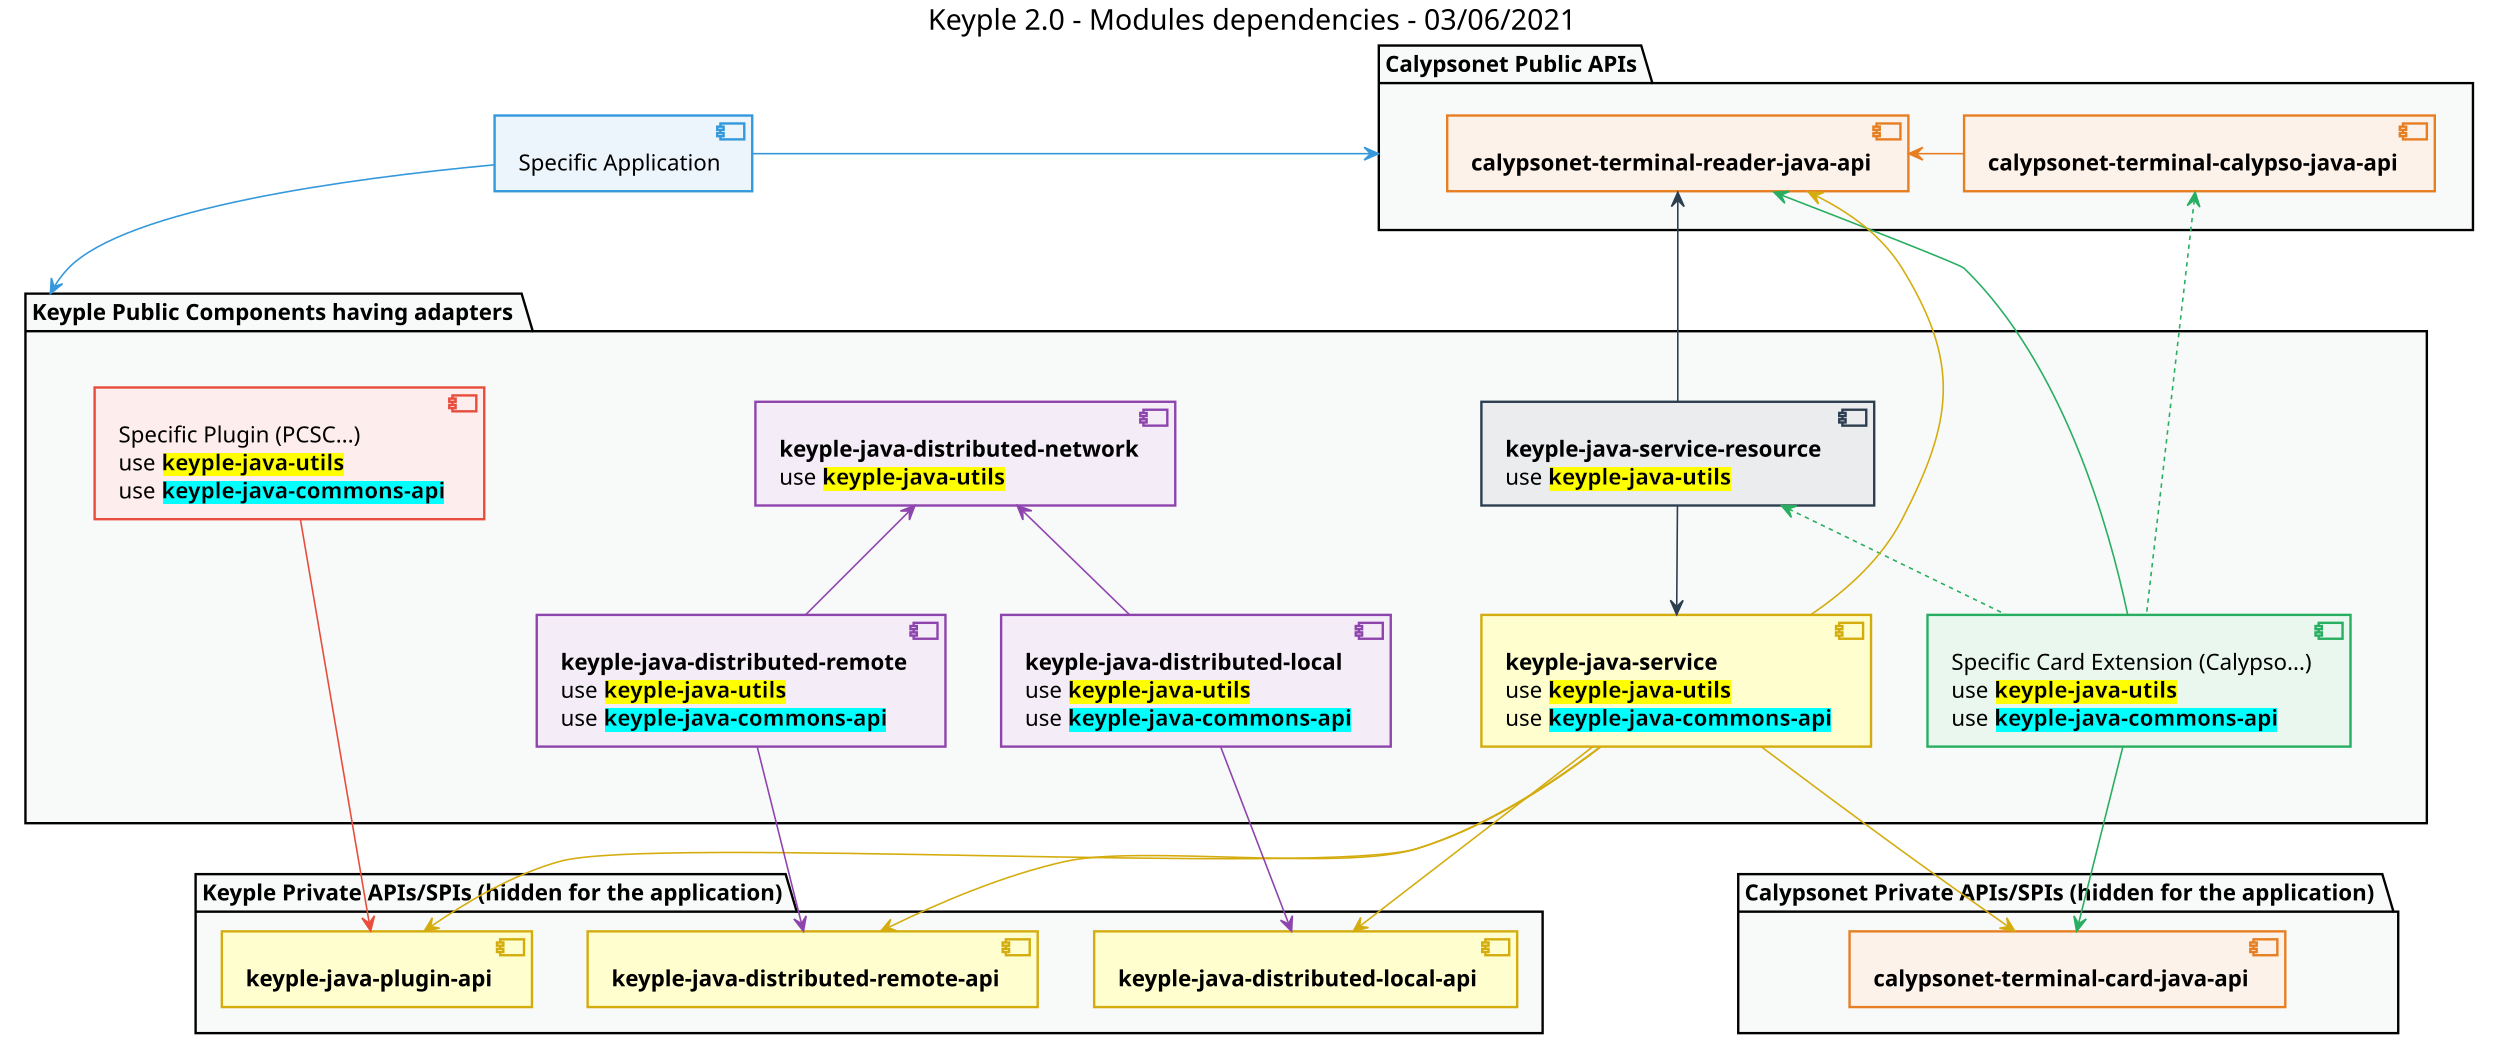
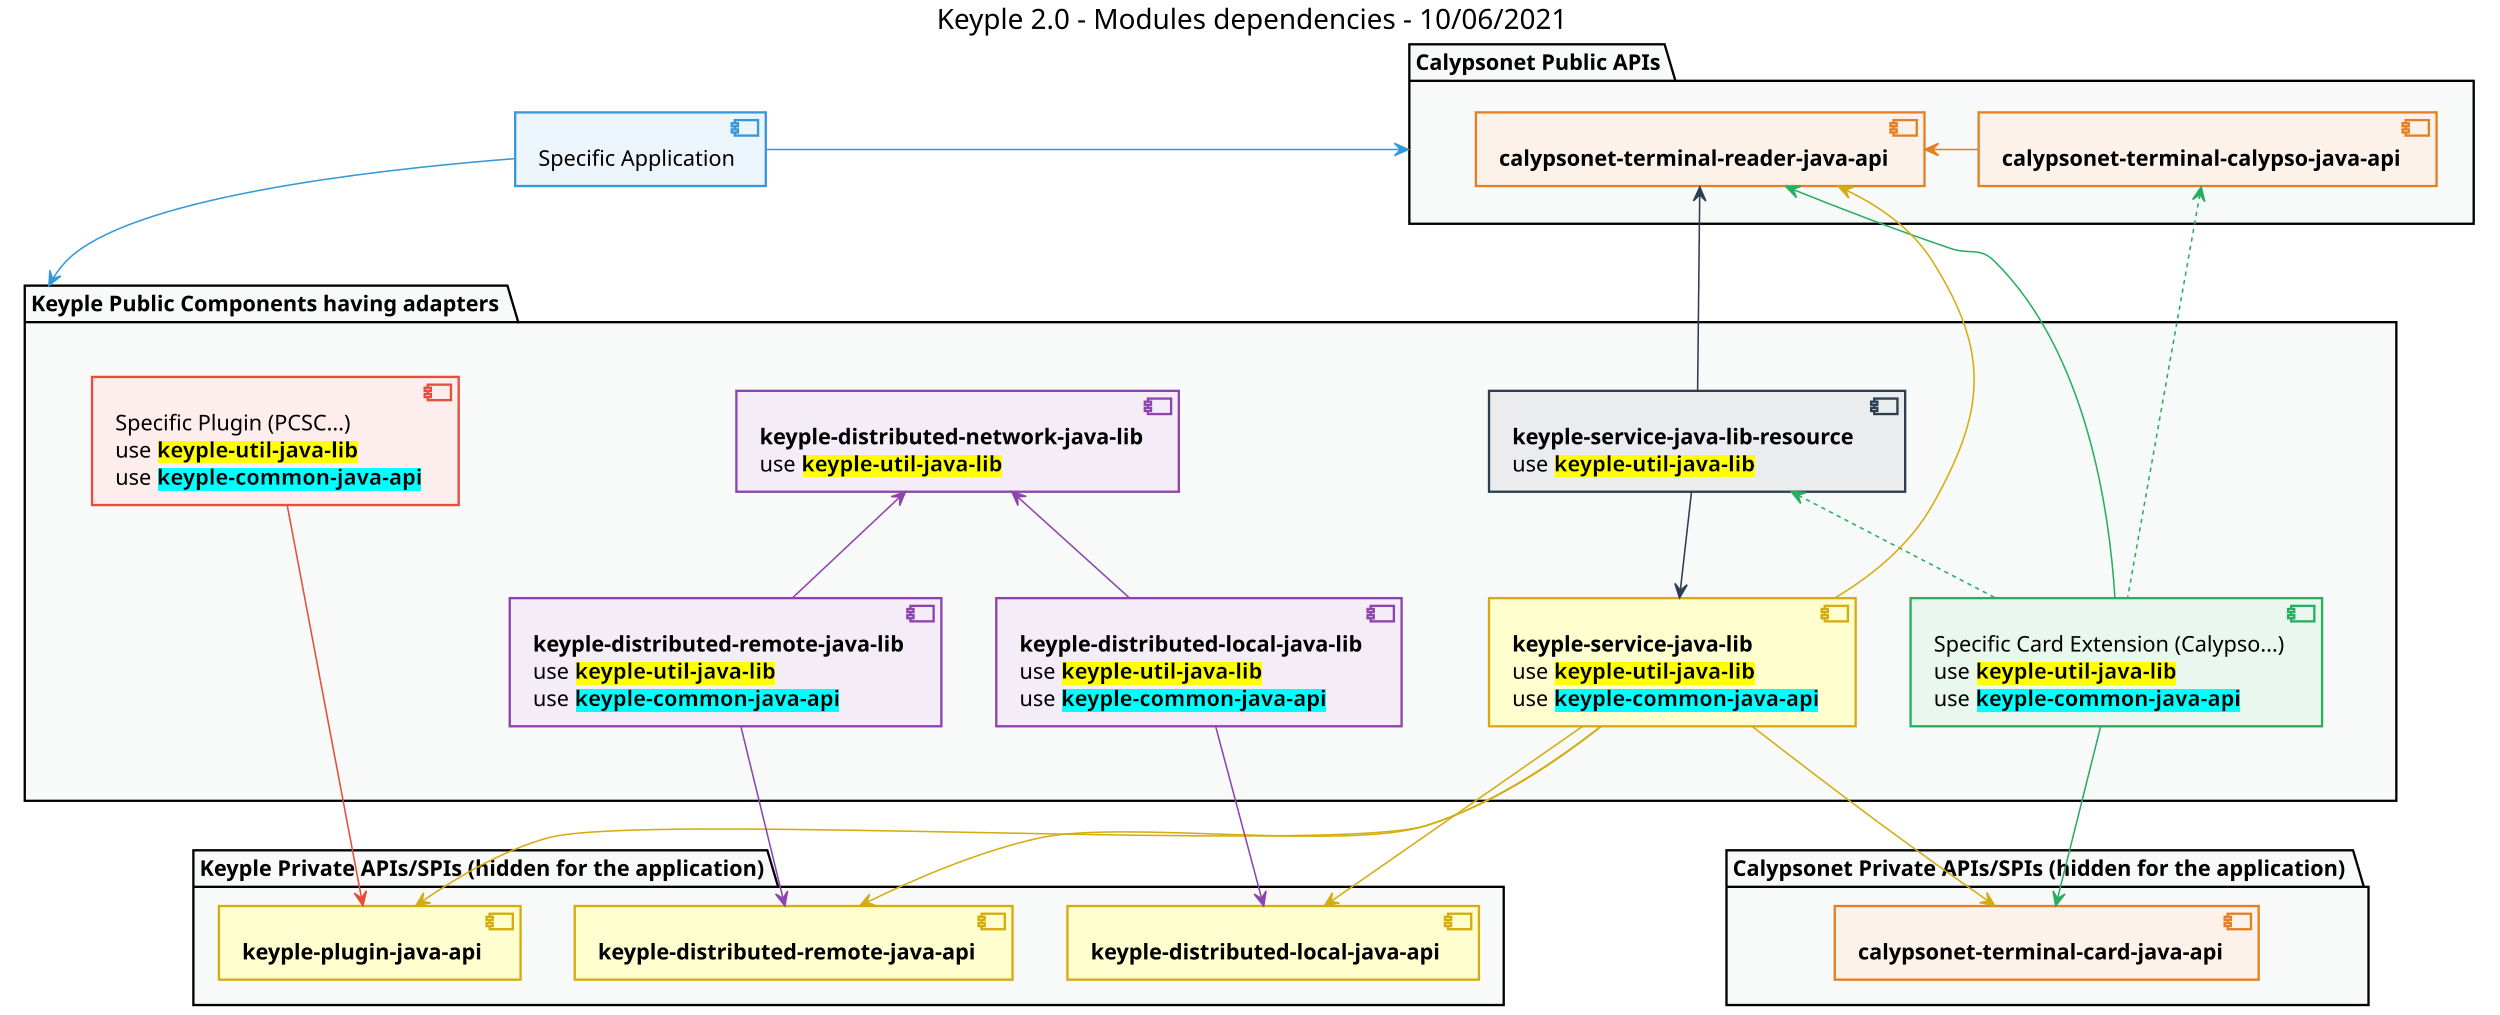
- <svg xmlns="http://www.w3.org/2000/svg" contentScriptType="application/ecmascript" contentStyleType="text/css" height="1640px" preserveAspectRatio="none" style="width:3930px;height:1640px;background:#FFFFFF;" version="1.1" viewBox="0 0 3930 1640" width="3930px" zoomAndPan="magnify">
+ <svg xmlns="http://www.w3.org/2000/svg" contentScriptType="application/ecmascript" contentStyleType="text/css" height="1640px" preserveAspectRatio="none" style="width:4040px;height:1640px;background:#FFFFFF;" version="1.1" viewBox="0 0 4040 1640" width="4040px" zoomAndPan="magnify">
  <defs>
-     <filter height="1" id="b1co1uwcy8jeom0" width="1" x="0" y="0">
+     <filter height="1" id="bvc7d7uncdwbi0" width="1" x="0" y="0">
      <feFlood flood-color="#FFFF00" result="flood" />
      <feComposite in="SourceGraphic" in2="flood" operator="over" />
    </filter>
-     <filter height="1" id="b1co1uwcy8jeom1" width="1" x="0" y="0">
+     <filter height="1" id="bvc7d7uncdwbi1" width="1" x="0" y="0">
      <feFlood flood-color="#00FFFF" result="flood" />
      <feComposite in="SourceGraphic" in2="flood" operator="over" />
    </filter>
  </defs>
  <g>
-     <text fill="#000000" font-family="sans-serif" font-size="45" lengthAdjust="spacing" textLength="980" x="1458.75" y="46.714">Keyple 2.0 - Modules dependencies - 03/06/2021</text>
-     <polygon fill="#F8F9F9" points="2167.5,71.602,2580,71.602,2597.5,130.625,3887.5,130.625,3887.5,361.602,2167.5,361.602,2167.5,71.602" style="stroke:#000000;stroke-width:3.75;" />
-     <line style="stroke:#000000;stroke-width:3.75;" x1="2167.5" x2="2597.5" y1="130.625" y2="130.625" />
-     <text fill="#000000" font-family="sans-serif" font-size="35" font-weight="bold" lengthAdjust="spacing" textLength="397.5" x="2177.5" y="112.935">Calypsonet Public APIs</text>
-     <polygon fill="#F8F9F9" points="2732.5,1374.102,3745,1374.102,3762.5,1433.125,3770,1433.125,3770,1624.102,2732.5,1624.102,2732.5,1374.102" style="stroke:#000000;stroke-width:3.75;" />
-     <line style="stroke:#000000;stroke-width:3.75;" x1="2732.5" x2="3762.5" y1="1433.125" y2="1433.125" />
-     <text fill="#000000" font-family="sans-serif" font-size="35" font-weight="bold" lengthAdjust="spacing" textLength="997.5" x="2742.5" y="1415.435">Calypsonet Private APIs/SPIs  (hidden for the application)</text>
-     <polygon fill="#F8F9F9" points="40,461.602,820,461.602,837.5,520.625,3815,520.625,3815,1294.102,40,1294.102,40,461.602" style="stroke:#000000;stroke-width:3.75;" />
+     <text fill="#000000" font-family="sans-serif" font-size="45" lengthAdjust="spacing" textLength="980" x="1513.75" y="46.714">Keyple 2.0 - Modules dependencies - 10/06/2021</text>
+     <polygon fill="#F8F9F9" points="2277.5,71.602,2690,71.602,2707.5,130.625,3997.5,130.625,3997.5,361.602,2277.5,361.602,2277.5,71.602" style="stroke:#000000;stroke-width:3.75;" />
+     <line style="stroke:#000000;stroke-width:3.75;" x1="2277.5" x2="2707.5" y1="130.625" y2="130.625" />
+     <text fill="#000000" font-family="sans-serif" font-size="35" font-weight="bold" lengthAdjust="spacing" textLength="397.5" x="2287.5" y="112.935">Calypsonet Public APIs</text>
+     <polygon fill="#F8F9F9" points="2790,1374.102,3802.5,1374.102,3820,1433.125,3827.5,1433.125,3827.5,1624.102,2790,1624.102,2790,1374.102" style="stroke:#000000;stroke-width:3.75;" />
+     <line style="stroke:#000000;stroke-width:3.75;" x1="2790" x2="3820" y1="1433.125" y2="1433.125" />
+     <text fill="#000000" font-family="sans-serif" font-size="35" font-weight="bold" lengthAdjust="spacing" textLength="997.5" x="2800" y="1415.435">Calypsonet Private APIs/SPIs  (hidden for the application)</text>
+     <polygon fill="#F8F9F9" points="40,461.602,820,461.602,837.5,520.625,3872.5,520.625,3872.5,1294.102,40,1294.102,40,461.602" style="stroke:#000000;stroke-width:3.75;" />
    <line style="stroke:#000000;stroke-width:3.75;" x1="40" x2="837.5" y1="520.625" y2="520.625" />
    <text fill="#000000" font-family="sans-serif" font-size="35" font-weight="bold" lengthAdjust="spacing" textLength="765" x="50" y="502.935">Keyple Public Components having adapters</text>
-     <polygon fill="#F8F9F9" points="307.5,1374.102,1235,1374.102,1252.5,1433.125,2425,1433.125,2425,1624.102,307.5,1624.102,307.5,1374.102" style="stroke:#000000;stroke-width:3.75;" />
-     <line style="stroke:#000000;stroke-width:3.75;" x1="307.5" x2="1252.5" y1="1433.125" y2="1433.125" />
-     <text fill="#000000" font-family="sans-serif" font-size="35" font-weight="bold" lengthAdjust="spacing" textLength="912.5" x="317.5" y="1415.435">Keyple Private APIs/SPIs (hidden for the application)</text>
-     <rect fill="#FDF2E9" height="119.023" style="stroke:#E67E22;stroke-width:3.75;" width="725" x="2275" y="181.602" />
-     <rect fill="#FDF2E9" height="25" style="stroke:#E67E22;stroke-width:3.75;" width="37.5" x="2950" y="194.102" />
-     <rect fill="#FDF2E9" height="5" style="stroke:#E67E22;stroke-width:3.75;" width="10" x="2945" y="199.102" />
-     <rect fill="#FDF2E9" height="5" style="stroke:#E67E22;stroke-width:3.75;" width="10" x="2945" y="209.102" />
-     <text fill="#000000" font-family="sans-serif" font-size="35" font-weight="bold" lengthAdjust="spacing" textLength="625" x="2312.5" y="267.935">calypsonet-terminal-reader-java-api</text>
-     <rect fill="#FDF2E9" height="119.023" style="stroke:#E67E22;stroke-width:3.75;" width="740" x="3087.5" y="181.602" />
-     <rect fill="#FDF2E9" height="25" style="stroke:#E67E22;stroke-width:3.75;" width="37.5" x="3777.5" y="194.102" />
-     <rect fill="#FDF2E9" height="5" style="stroke:#E67E22;stroke-width:3.75;" width="10" x="3772.5" y="199.102" />
-     <rect fill="#FDF2E9" height="5" style="stroke:#E67E22;stroke-width:3.75;" width="10" x="3772.5" y="209.102" />
-     <text fill="#000000" font-family="sans-serif" font-size="35" font-weight="bold" lengthAdjust="spacing" textLength="640" x="3125" y="267.935">calypsonet-terminal-calypso-java-api</text>
-     <rect fill="#FDF2E9" height="119.023" style="stroke:#E67E22;stroke-width:3.75;" width="685" x="2907.5" y="1464.102" />
-     <rect fill="#FDF2E9" height="25" style="stroke:#E67E22;stroke-width:3.75;" width="37.5" x="3542.5" y="1476.602" />
-     <rect fill="#FDF2E9" height="5" style="stroke:#E67E22;stroke-width:3.75;" width="10" x="3537.5" y="1481.602" />
-     <rect fill="#FDF2E9" height="5" style="stroke:#E67E22;stroke-width:3.75;" width="10" x="3537.5" y="1491.602" />
-     <text fill="#000000" font-family="sans-serif" font-size="35" font-weight="bold" lengthAdjust="spacing" textLength="585" x="2945" y="1550.435">calypsonet-terminal-card-java-api</text>
-     <rect fill="#FDEDEC" height="207.07" style="stroke:#E74C3C;stroke-width:3.75;" width="612.5" x="148.75" y="609.102" />
-     <rect fill="#FDEDEC" height="25" style="stroke:#E74C3C;stroke-width:3.75;" width="37.5" x="711.25" y="621.602" />
-     <rect fill="#FDEDEC" height="5" style="stroke:#E74C3C;stroke-width:3.75;" width="10" x="706.25" y="626.602" />
-     <rect fill="#FDEDEC" height="5" style="stroke:#E74C3C;stroke-width:3.75;" width="10" x="706.25" y="636.602" />
+     <polygon fill="#F8F9F9" points="312.5,1374.102,1240,1374.102,1257.5,1433.125,2430,1433.125,2430,1624.102,312.5,1624.102,312.5,1374.102" style="stroke:#000000;stroke-width:3.75;" />
+     <line style="stroke:#000000;stroke-width:3.75;" x1="312.5" x2="1257.5" y1="1433.125" y2="1433.125" />
+     <text fill="#000000" font-family="sans-serif" font-size="35" font-weight="bold" lengthAdjust="spacing" textLength="912.5" x="322.5" y="1415.435">Keyple Private APIs/SPIs (hidden for the application)</text>
+     <rect fill="#FDF2E9" height="119.023" style="stroke:#E67E22;stroke-width:3.75;" width="725" x="2385" y="181.602" />
+     <rect fill="#FDF2E9" height="25" style="stroke:#E67E22;stroke-width:3.75;" width="37.5" x="3060" y="194.102" />
+     <rect fill="#FDF2E9" height="5" style="stroke:#E67E22;stroke-width:3.75;" width="10" x="3055" y="199.102" />
+     <rect fill="#FDF2E9" height="5" style="stroke:#E67E22;stroke-width:3.75;" width="10" x="3055" y="209.102" />
+     <text fill="#000000" font-family="sans-serif" font-size="35" font-weight="bold" lengthAdjust="spacing" textLength="625" x="2422.5" y="267.935">calypsonet-terminal-reader-java-api</text>
+     <rect fill="#FDF2E9" height="119.023" style="stroke:#E67E22;stroke-width:3.75;" width="740" x="3197.5" y="181.602" />
+     <rect fill="#FDF2E9" height="25" style="stroke:#E67E22;stroke-width:3.75;" width="37.5" x="3887.5" y="194.102" />
+     <rect fill="#FDF2E9" height="5" style="stroke:#E67E22;stroke-width:3.75;" width="10" x="3882.5" y="199.102" />
+     <rect fill="#FDF2E9" height="5" style="stroke:#E67E22;stroke-width:3.75;" width="10" x="3882.5" y="209.102" />
+     <text fill="#000000" font-family="sans-serif" font-size="35" font-weight="bold" lengthAdjust="spacing" textLength="640" x="3235" y="267.935">calypsonet-terminal-calypso-java-api</text>
+     <rect fill="#FDF2E9" height="119.023" style="stroke:#E67E22;stroke-width:3.75;" width="685" x="2965" y="1464.102" />
+     <rect fill="#FDF2E9" height="25" style="stroke:#E67E22;stroke-width:3.75;" width="37.5" x="3600" y="1476.602" />
+     <rect fill="#FDF2E9" height="5" style="stroke:#E67E22;stroke-width:3.75;" width="10" x="3595" y="1481.602" />
+     <rect fill="#FDF2E9" height="5" style="stroke:#E67E22;stroke-width:3.75;" width="10" x="3595" y="1491.602" />
+     <text fill="#000000" font-family="sans-serif" font-size="35" font-weight="bold" lengthAdjust="spacing" textLength="585" x="3002.5" y="1550.435">calypsonet-terminal-card-java-api</text>
+     <rect fill="#FDEDEC" height="207.07" style="stroke:#E74C3C;stroke-width:3.75;" width="592.5" x="148.75" y="609.102" />
+     <rect fill="#FDEDEC" height="25" style="stroke:#E74C3C;stroke-width:3.75;" width="37.5" x="691.25" y="621.602" />
+     <rect fill="#FDEDEC" height="5" style="stroke:#E74C3C;stroke-width:3.75;" width="10" x="686.25" y="626.602" />
+     <rect fill="#FDEDEC" height="5" style="stroke:#E74C3C;stroke-width:3.75;" width="10" x="686.25" y="636.602" />
    <text fill="#000000" font-family="sans-serif" font-size="35" lengthAdjust="spacing" textLength="390" x="186.25" y="695.435">Specific Plugin (PCSC...)</text>
    <text fill="#000000" font-family="sans-serif" font-size="35" lengthAdjust="spacing" textLength="57.5" x="186.25" y="739.458">use</text>
-     <text fill="#000000" filter="url(#b1co1uwcy8jeom0)" font-family="sans-serif" font-size="35" font-weight="bold" lengthAdjust="spacing" textLength="287.5" x="253.75" y="739.458">keyple-java-utils</text>
+     <text fill="#000000" filter="url(#bvc7d7uncdwbi0)" font-family="sans-serif" font-size="35" font-weight="bold" lengthAdjust="spacing" textLength="322.5" x="253.75" y="739.458">keyple-util-java-lib</text>
    <text fill="#000000" font-family="sans-serif" font-size="35" lengthAdjust="spacing" textLength="57.5" x="186.25" y="783.481">use</text>
-     <text fill="#000000" filter="url(#b1co1uwcy8jeom1)" font-family="sans-serif" font-size="35" font-weight="bold" lengthAdjust="spacing" textLength="445" x="253.75" y="783.481">keyple-java-commons-api</text>
-     <rect fill="#E9F7EF" height="207.07" style="stroke:#27AE60;stroke-width:3.75;" width="665" x="3030" y="966.602" />
-     <rect fill="#E9F7EF" height="25" style="stroke:#27AE60;stroke-width:3.75;" width="37.5" x="3645" y="979.102" />
-     <rect fill="#E9F7EF" height="5" style="stroke:#27AE60;stroke-width:3.75;" width="10" x="3640" y="984.102" />
-     <rect fill="#E9F7EF" height="5" style="stroke:#27AE60;stroke-width:3.75;" width="10" x="3640" y="994.102" />
-     <text fill="#000000" font-family="sans-serif" font-size="35" lengthAdjust="spacing" textLength="565" x="3067.5" y="1052.935">Specific Card Extension (Calypso...)</text>
-     <text fill="#000000" font-family="sans-serif" font-size="35" lengthAdjust="spacing" textLength="57.5" x="3067.5" y="1096.958">use</text>
-     <text fill="#000000" filter="url(#b1co1uwcy8jeom0)" font-family="sans-serif" font-size="35" font-weight="bold" lengthAdjust="spacing" textLength="287.5" x="3135" y="1096.958">keyple-java-utils</text>
-     <text fill="#000000" font-family="sans-serif" font-size="35" lengthAdjust="spacing" textLength="57.5" x="3067.5" y="1140.981">use</text>
-     <text fill="#000000" filter="url(#b1co1uwcy8jeom1)" font-family="sans-serif" font-size="35" font-weight="bold" lengthAdjust="spacing" textLength="445" x="3135" y="1140.981">keyple-java-commons-api</text>
-     <rect fill="#FEFECE" height="207.07" style="stroke:#D4AC0D;stroke-width:3.75;" width="612.5" x="2328.75" y="966.602" />
-     <rect fill="#FEFECE" height="25" style="stroke:#D4AC0D;stroke-width:3.75;" width="37.5" x="2891.25" y="979.102" />
-     <rect fill="#FEFECE" height="5" style="stroke:#D4AC0D;stroke-width:3.75;" width="10" x="2886.25" y="984.102" />
-     <rect fill="#FEFECE" height="5" style="stroke:#D4AC0D;stroke-width:3.75;" width="10" x="2886.25" y="994.102" />
-     <text fill="#000000" font-family="sans-serif" font-size="35" font-weight="bold" lengthAdjust="spacing" textLength="345" x="2366.25" y="1052.935">keyple-java-service</text>
-     <text fill="#000000" font-family="sans-serif" font-size="35" lengthAdjust="spacing" textLength="57.5" x="2366.25" y="1096.958">use</text>
-     <text fill="#000000" filter="url(#b1co1uwcy8jeom0)" font-family="sans-serif" font-size="35" font-weight="bold" lengthAdjust="spacing" textLength="287.5" x="2433.75" y="1096.958">keyple-java-utils</text>
-     <text fill="#000000" font-family="sans-serif" font-size="35" lengthAdjust="spacing" textLength="57.5" x="2366.25" y="1140.981">use</text>
-     <text fill="#000000" filter="url(#b1co1uwcy8jeom1)" font-family="sans-serif" font-size="35" font-weight="bold" lengthAdjust="spacing" textLength="445" x="2433.75" y="1140.981">keyple-java-commons-api</text>
-     <rect fill="#EAECEE" height="163.047" style="stroke:#2C3E50;stroke-width:3.75;" width="617.5" x="2328.75" y="631.602" />
-     <rect fill="#EAECEE" height="25" style="stroke:#2C3E50;stroke-width:3.75;" width="37.5" x="2896.25" y="644.102" />
-     <rect fill="#EAECEE" height="5" style="stroke:#2C3E50;stroke-width:3.75;" width="10" x="2891.25" y="649.102" />
-     <rect fill="#EAECEE" height="5" style="stroke:#2C3E50;stroke-width:3.75;" width="10" x="2891.25" y="659.102" />
-     <text fill="#000000" font-family="sans-serif" font-size="35" font-weight="bold" lengthAdjust="spacing" textLength="517.5" x="2366.25" y="717.935">keyple-java-service-resource</text>
-     <text fill="#000000" font-family="sans-serif" font-size="35" lengthAdjust="spacing" textLength="57.5" x="2366.25" y="761.958">use</text>
-     <text fill="#000000" filter="url(#b1co1uwcy8jeom0)" font-family="sans-serif" font-size="35" font-weight="bold" lengthAdjust="spacing" textLength="287.5" x="2433.75" y="761.958">keyple-java-utils</text>
-     <rect fill="#F4ECF7" height="163.047" style="stroke:#8E44AD;stroke-width:3.75;" width="660" x="1187.5" y="631.602" />
-     <rect fill="#F4ECF7" height="25" style="stroke:#8E44AD;stroke-width:3.75;" width="37.5" x="1797.5" y="644.102" />
-     <rect fill="#F4ECF7" height="5" style="stroke:#8E44AD;stroke-width:3.75;" width="10" x="1792.5" y="649.102" />
-     <rect fill="#F4ECF7" height="5" style="stroke:#8E44AD;stroke-width:3.75;" width="10" x="1792.5" y="659.102" />
-     <text fill="#000000" font-family="sans-serif" font-size="35" font-weight="bold" lengthAdjust="spacing" textLength="560" x="1225" y="717.935">keyple-java-distributed-network</text>
-     <text fill="#000000" font-family="sans-serif" font-size="35" lengthAdjust="spacing" textLength="57.5" x="1225" y="761.958">use</text>
-     <text fill="#000000" filter="url(#b1co1uwcy8jeom0)" font-family="sans-serif" font-size="35" font-weight="bold" lengthAdjust="spacing" textLength="287.5" x="1292.5" y="761.958">keyple-java-utils</text>
-     <rect fill="#F4ECF7" height="207.07" style="stroke:#8E44AD;stroke-width:3.75;" width="612.5" x="1573.75" y="966.602" />
-     <rect fill="#F4ECF7" height="25" style="stroke:#8E44AD;stroke-width:3.75;" width="37.5" x="2136.25" y="979.102" />
-     <rect fill="#F4ECF7" height="5" style="stroke:#8E44AD;stroke-width:3.75;" width="10" x="2131.25" y="984.102" />
-     <rect fill="#F4ECF7" height="5" style="stroke:#8E44AD;stroke-width:3.75;" width="10" x="2131.25" y="994.102" />
-     <text fill="#000000" font-family="sans-serif" font-size="35" font-weight="bold" lengthAdjust="spacing" textLength="500" x="1611.25" y="1052.935">keyple-java-distributed-local</text>
-     <text fill="#000000" font-family="sans-serif" font-size="35" lengthAdjust="spacing" textLength="57.5" x="1611.25" y="1096.958">use</text>
-     <text fill="#000000" filter="url(#b1co1uwcy8jeom0)" font-family="sans-serif" font-size="35" font-weight="bold" lengthAdjust="spacing" textLength="287.5" x="1678.75" y="1096.958">keyple-java-utils</text>
-     <text fill="#000000" font-family="sans-serif" font-size="35" lengthAdjust="spacing" textLength="57.5" x="1611.25" y="1140.981">use</text>
-     <text fill="#000000" filter="url(#b1co1uwcy8jeom1)" font-family="sans-serif" font-size="35" font-weight="bold" lengthAdjust="spacing" textLength="445" x="1678.75" y="1140.981">keyple-java-commons-api</text>
-     <rect fill="#F4ECF7" height="207.07" style="stroke:#8E44AD;stroke-width:3.75;" width="642.5" x="843.75" y="966.602" />
-     <rect fill="#F4ECF7" height="25" style="stroke:#8E44AD;stroke-width:3.75;" width="37.5" x="1436.25" y="979.102" />
-     <rect fill="#F4ECF7" height="5" style="stroke:#8E44AD;stroke-width:3.75;" width="10" x="1431.25" y="984.102" />
-     <rect fill="#F4ECF7" height="5" style="stroke:#8E44AD;stroke-width:3.75;" width="10" x="1431.25" y="994.102" />
-     <text fill="#000000" font-family="sans-serif" font-size="35" font-weight="bold" lengthAdjust="spacing" textLength="542.5" x="881.25" y="1052.935">keyple-java-distributed-remote</text>
-     <text fill="#000000" font-family="sans-serif" font-size="35" lengthAdjust="spacing" textLength="57.5" x="881.25" y="1096.958">use</text>
-     <text fill="#000000" filter="url(#b1co1uwcy8jeom0)" font-family="sans-serif" font-size="35" font-weight="bold" lengthAdjust="spacing" textLength="287.5" x="948.75" y="1096.958">keyple-java-utils</text>
-     <text fill="#000000" font-family="sans-serif" font-size="35" lengthAdjust="spacing" textLength="57.5" x="881.25" y="1140.981">use</text>
-     <text fill="#000000" filter="url(#b1co1uwcy8jeom1)" font-family="sans-serif" font-size="35" font-weight="bold" lengthAdjust="spacing" textLength="445" x="948.75" y="1140.981">keyple-java-commons-api</text>
-     <rect fill="#FEFECE" height="119.023" style="stroke:#D4AC0D;stroke-width:3.75;" width="487.5" x="348.75" y="1464.102" />
-     <rect fill="#FEFECE" height="25" style="stroke:#D4AC0D;stroke-width:3.75;" width="37.5" x="786.25" y="1476.602" />
-     <rect fill="#FEFECE" height="5" style="stroke:#D4AC0D;stroke-width:3.75;" width="10" x="781.25" y="1481.602" />
-     <rect fill="#FEFECE" height="5" style="stroke:#D4AC0D;stroke-width:3.75;" width="10" x="781.25" y="1491.602" />
-     <text fill="#000000" font-family="sans-serif" font-size="35" font-weight="bold" lengthAdjust="spacing" textLength="387.5" x="386.25" y="1550.435">keyple-java-plugin-api</text>
-     <rect fill="#FEFECE" height="119.023" style="stroke:#D4AC0D;stroke-width:3.75;" width="665" x="1720" y="1464.102" />
-     <rect fill="#FEFECE" height="25" style="stroke:#D4AC0D;stroke-width:3.75;" width="37.5" x="2335" y="1476.602" />
-     <rect fill="#FEFECE" height="5" style="stroke:#D4AC0D;stroke-width:3.75;" width="10" x="2330" y="1481.602" />
-     <rect fill="#FEFECE" height="5" style="stroke:#D4AC0D;stroke-width:3.75;" width="10" x="2330" y="1491.602" />
-     <text fill="#000000" font-family="sans-serif" font-size="35" font-weight="bold" lengthAdjust="spacing" textLength="565" x="1757.5" y="1550.435">keyple-java-distributed-local-api</text>
-     <rect fill="#FEFECE" height="119.023" style="stroke:#D4AC0D;stroke-width:3.75;" width="707.5" x="923.75" y="1464.102" />
-     <rect fill="#FEFECE" height="25" style="stroke:#D4AC0D;stroke-width:3.75;" width="37.5" x="1581.25" y="1476.602" />
-     <rect fill="#FEFECE" height="5" style="stroke:#D4AC0D;stroke-width:3.75;" width="10" x="1576.25" y="1481.602" />
-     <rect fill="#FEFECE" height="5" style="stroke:#D4AC0D;stroke-width:3.75;" width="10" x="1576.25" y="1491.602" />
-     <text fill="#000000" font-family="sans-serif" font-size="35" font-weight="bold" lengthAdjust="spacing" textLength="607.5" x="961.25" y="1550.435">keyple-java-distributed-remote-api</text>
-     <rect fill="#EBF5FB" height="119.023" style="stroke:#3498DB;stroke-width:3.75;" width="405" x="777.5" y="181.602" />
-     <rect fill="#EBF5FB" height="25" style="stroke:#3498DB;stroke-width:3.75;" width="37.5" x="1132.5" y="194.102" />
-     <rect fill="#EBF5FB" height="5" style="stroke:#3498DB;stroke-width:3.75;" width="10" x="1127.5" y="199.102" />
-     <rect fill="#EBF5FB" height="5" style="stroke:#3498DB;stroke-width:3.75;" width="10" x="1127.5" y="209.102" />
-     <text fill="#000000" font-family="sans-serif" font-size="35" lengthAdjust="spacing" textLength="305" x="815" y="267.935">Specific Application</text>
-     <path d="M1182.822,241.602 C1350.105,241.602 1517.388,241.602 1684.67,241.602 C1768.312,241.602 1851.953,241.602 1935.595,241.602 C1977.416,241.602 2019.236,241.602 2061.057,241.602 C2081.968,241.602 2102.878,241.602 2123.789,241.602 C2134.244,241.602 2144.699,241.602 2155.154,241.602 C2157.768,241.602 2160.382,241.602 2162.996,241.602 C2164.303,241.602 2165.61,241.602 2166.916,241.602 " fill="none" id="application-to-packCalypsonetPublic" style="stroke:#3498DB;stroke-width:2.5;" />
-     <polygon fill="#3498DB" points="2166.916,241.602,2144.416,231.602,2154.416,241.602,2144.416,251.602,2166.916,241.602" style="stroke:#3498DB;stroke-width:2.5;" />
-     <path d="M776.565,259.164 C548.288,280.439 197.972,327.657 107.5,421.602 C96.399,433.129 87.311,446.191 79.908,460.236 C79.677,460.675 79.447,461.115 79.219,461.556 " fill="none" id="application-to-packMain" style="stroke:#3498DB;stroke-width:2.5;" />
-     <polygon fill="#3498DB" points="79.219,461.556,98.439,446.167,84.963,450.453,80.676,436.977,79.219,461.556" style="stroke:#3498DB;stroke-width:2.5;" />
-     <path d="M3086.875,241.602 C3062.3,241.602 3037.7,241.602 3013.125,241.602 " fill="none" id="calypsoApi-to-readerApi" style="stroke:#E67E22;stroke-width:2.5;" />
-     <polygon fill="#E67E22" points="3000.25,241.602,3022.75,251.602,3012.75,241.602,3022.75,231.602,3000.25,241.602" style="stroke:#E67E22;stroke-width:2.5;" />
-     <path d="M3336.975,1174.679 C3315.775,1259.259 3286.15,1377.354 3267.55,1451.626 " fill="none" id="extension-to-cardApi" style="stroke:#27AE60;stroke-width:2.5;" />
-     <polygon fill="#27AE60" points="3264.425,1464.061,3279.603,1444.674,3267.469,1451.938,3260.206,1439.803,3264.425,1464.061" style="stroke:#27AE60;stroke-width:2.5;" />
-     <path d="M2800.55,306.747 C2927.025,355.599 3081.825,416.087 3087.5,421.602 C3243,573.017 3315.2,826.304 3344.775,966.597 " fill="none" id="readerApi-backto-extension" style="stroke:#27AE60;stroke-width:2.5;" />
-     <polygon fill="#27AE60" points="2788.4,302.059,2805.744,319.535,2800.05,306.591,2812.995,300.896,2788.4,302.059" style="stroke:#27AE60;stroke-width:2.5;" />
-     <path d="M3449.35,314.732 C3432.5,460.897 3393.725,797.017 3374.2,966.387 " fill="none" id="calypsoApi-backto-extension" style="stroke:#27AE60;stroke-width:2.5;stroke-dasharray:7.0,7.0;" />
-     <polygon fill="#27AE60" points="3450.825,302.027,3438.308,323.23,3449.39,314.444,3458.176,325.526,3450.825,302.027" style="stroke:#27AE60;stroke-width:2.5;" />
-     <path d="M2811.975,800.184 C2914.9,850.229 3045.8,913.872 3154.125,966.544 " fill="none" id="serviceResource-backto-extension" style="stroke:#27AE60;stroke-width:2.5;stroke-dasharray:7.0,7.0;" />
-     <polygon fill="#27AE60" points="2800.2,794.459,2816.063,813.29,2811.442,799.925,2824.808,795.303,2800.2,794.459" style="stroke:#27AE60;stroke-width:2.5;" />
-     <path d="M472.275,816.647 C500.562,982.507 556.05,1307.864 580.472,1451.082 " fill="none" id="plugin-to-pluginApi" style="stroke:#E74C3C;stroke-width:2.5;" />
-     <polygon fill="#E74C3C" points="582.597,1463.542,588.672,1439.681,580.496,1451.22,568.957,1443.044,582.597,1463.542" style="stroke:#E74C3C;stroke-width:2.5;" />
-     <path d="M2854.125,307.414 C2907.675,333.847 2958.625,370.679 2990,421.602 C3082.075,571.069 3070.675,660.679 2990,816.602 C2958.075,878.299 2903.25,928.102 2846.1,966.589 " fill="none" id="readerApi-backto-service" style="stroke:#D4AC0D;stroke-width:2.5;" />
-     <polygon fill="#D4AC0D" points="2842.65,301.932,2858.633,320.661,2853.927,307.325,2867.263,302.619,2842.65,301.932" style="stroke:#D4AC0D;stroke-width:2.5;" />
-     <path d="M2516.425,1174.177 C2439.537,1233.142 2334.12,1301.997 2227.5,1334.102 C2084.12,1377.274 1024.267,1313.989 880,1354.102 C806.43,1374.557 732.183,1418.547 677.572,1456.314 " fill="none" id="service-to-pluginApi" style="stroke:#D4AC0D;stroke-width:2.5;" />
-     <polygon fill="#D4AC0D" points="666.918,1463.775,691.084,1459.058,677.156,1456.604,679.61,1442.677,666.918,1463.775" style="stroke:#D4AC0D;stroke-width:2.5;" />
-     <path d="M2769.025,1174.142 C2833.975,1222.892 2913.225,1281.944 2985,1334.102 C3041.6,1375.244 3105.65,1420.586 3156.575,1456.375 " fill="none" id="service-to-cardApi" style="stroke:#D4AC0D;stroke-width:2.5;" />
-     <polygon fill="#D4AC0D" points="3167.25,1463.862,3154.575,1442.753,3157.018,1456.682,3143.088,1459.124,3167.25,1463.862" style="stroke:#D4AC0D;stroke-width:2.5;" />
-     <path d="M2514.45,1174.714 C2437.608,1233.082 2332.97,1301.112 2227.5,1334.102 C2110.242,1370.777 1794.965,1327.592 1675,1354.102 C1577.48,1375.652 1473.688,1420.208 1396.625,1457.951 " fill="none" id="service-to-distributedRemoteApi" style="stroke:#D4AC0D;stroke-width:2.5;" />
-     <polygon fill="#D4AC0D" points="1384.49,1463.945,1409.092,1462.946,1395.697,1458.409,1400.234,1445.014,1384.49,1463.945" style="stroke:#D4AC0D;stroke-width:2.5;" />
-     <path d="M2503.55,1174.119 C2391.53,1260.417 2233.832,1381.907 2137.648,1456.006 " fill="none" id="service-to-distributedLocalApi" style="stroke:#D4AC0D;stroke-width:2.5;" />
-     <polygon fill="#D4AC0D" points="2127.383,1463.913,2151.309,1458.104,2137.285,1456.285,2139.104,1442.26,2127.383,1463.913" style="stroke:#D4AC0D;stroke-width:2.5;" />
-     <path d="M2637.5,315.377 C2637.5,400.569 2637.5,542.692 2637.5,631.217 " fill="none" id="readerApi-backto-serviceResource" style="stroke:#2C3E50;stroke-width:2.5;" />
-     <polygon fill="#2C3E50" points="2637.5,302.209,2627.5,324.709,2637.5,314.709,2647.5,324.709,2637.5,302.209" style="stroke:#2C3E50;stroke-width:2.5;" />
-     <path d="M2636.95,794.459 C2636.6,841.242 2636.175,901.302 2635.825,953.207 " fill="none" id="serviceResource-to-service" style="stroke:#2C3E50;stroke-width:2.5;" />
-     <polygon fill="#2C3E50" points="2635.725,966.217,2645.885,943.789,2635.814,953.717,2625.886,943.646,2635.725,966.217" style="stroke:#2C3E50;stroke-width:2.5;" />
-     <path d="M1608.185,803.534 C1658.995,852.944 1722.585,914.779 1775.48,966.217 " fill="none" id="network-backto-local" style="stroke:#8E44AD;stroke-width:2.5;" />
-     <polygon fill="#8E44AD" points="1598.852,794.459,1608.011,817.315,1607.814,803.174,1621.954,802.977,1598.852,794.459" style="stroke:#8E44AD;stroke-width:2.5;" />
-     <path d="M1919.142,1174.679 C1951.655,1259.259 1997.05,1377.354 2025.602,1451.626 " fill="none" id="local-to-distributedLocalApi" style="stroke:#8E44AD;stroke-width:2.5;" />
-     <polygon fill="#8E44AD" points="2030.382,1464.061,2031.643,1439.472,2025.897,1452.394,2012.975,1446.648,2030.382,1464.061" style="stroke:#8E44AD;stroke-width:2.5;" />
-     <path d="M1428.7,804.152 C1379.395,853.457 1317.86,914.992 1266.635,966.217 " fill="none" id="network-backto-remote" style="stroke:#8E44AD;stroke-width:2.5;" />
-     <polygon fill="#8E44AD" points="1438.392,794.459,1415.411,803.298,1429.554,803.298,1429.554,817.44,1438.392,794.459" style="stroke:#8E44AD;stroke-width:2.5;" />
-     <path d="M1190.527,1174.679 C1211.733,1259.259 1241.338,1377.354 1259.957,1451.626 " fill="none" id="remote-to-distributedRemoteApi" style="stroke:#8E44AD;stroke-width:2.5;" />
-     <polygon fill="#8E44AD" points="1263.075,1464.061,1267.301,1439.805,1260.034,1451.937,1247.902,1444.67,1263.075,1464.061" style="stroke:#8E44AD;stroke-width:2.5;" />
+     <text fill="#000000" filter="url(#bvc7d7uncdwbi1)" font-family="sans-serif" font-size="35" font-weight="bold" lengthAdjust="spacing" textLength="425" x="253.75" y="783.481">keyple-common-java-api</text>
+     <rect fill="#E9F7EF" height="207.07" style="stroke:#27AE60;stroke-width:3.75;" width="665" x="3087.5" y="966.602" />
+     <rect fill="#E9F7EF" height="25" style="stroke:#27AE60;stroke-width:3.75;" width="37.5" x="3702.5" y="979.102" />
+     <rect fill="#E9F7EF" height="5" style="stroke:#27AE60;stroke-width:3.75;" width="10" x="3697.5" y="984.102" />
+     <rect fill="#E9F7EF" height="5" style="stroke:#27AE60;stroke-width:3.75;" width="10" x="3697.5" y="994.102" />
+     <text fill="#000000" font-family="sans-serif" font-size="35" lengthAdjust="spacing" textLength="565" x="3125" y="1052.935">Specific Card Extension (Calypso...)</text>
+     <text fill="#000000" font-family="sans-serif" font-size="35" lengthAdjust="spacing" textLength="57.5" x="3125" y="1096.958">use</text>
+     <text fill="#000000" filter="url(#bvc7d7uncdwbi0)" font-family="sans-serif" font-size="35" font-weight="bold" lengthAdjust="spacing" textLength="322.5" x="3192.5" y="1096.958">keyple-util-java-lib</text>
+     <text fill="#000000" font-family="sans-serif" font-size="35" lengthAdjust="spacing" textLength="57.5" x="3125" y="1140.981">use</text>
+     <text fill="#000000" filter="url(#bvc7d7uncdwbi1)" font-family="sans-serif" font-size="35" font-weight="bold" lengthAdjust="spacing" textLength="425" x="3192.5" y="1140.981">keyple-common-java-api</text>
+     <rect fill="#FEFECE" height="207.07" style="stroke:#D4AC0D;stroke-width:3.75;" width="592.5" x="2406.25" y="966.602" />
+     <rect fill="#FEFECE" height="25" style="stroke:#D4AC0D;stroke-width:3.75;" width="37.5" x="2948.75" y="979.102" />
+     <rect fill="#FEFECE" height="5" style="stroke:#D4AC0D;stroke-width:3.75;" width="10" x="2943.75" y="984.102" />
+     <rect fill="#FEFECE" height="5" style="stroke:#D4AC0D;stroke-width:3.75;" width="10" x="2943.75" y="994.102" />
+     <text fill="#000000" font-family="sans-serif" font-size="35" font-weight="bold" lengthAdjust="spacing" textLength="400" x="2443.75" y="1052.935">keyple-service-java-lib</text>
+     <text fill="#000000" font-family="sans-serif" font-size="35" lengthAdjust="spacing" textLength="57.5" x="2443.75" y="1096.958">use</text>
+     <text fill="#000000" filter="url(#bvc7d7uncdwbi0)" font-family="sans-serif" font-size="35" font-weight="bold" lengthAdjust="spacing" textLength="322.5" x="2511.25" y="1096.958">keyple-util-java-lib</text>
+     <text fill="#000000" font-family="sans-serif" font-size="35" lengthAdjust="spacing" textLength="57.5" x="2443.75" y="1140.981">use</text>
+     <text fill="#000000" filter="url(#bvc7d7uncdwbi1)" font-family="sans-serif" font-size="35" font-weight="bold" lengthAdjust="spacing" textLength="425" x="2511.25" y="1140.981">keyple-common-java-api</text>
+     <rect fill="#EAECEE" height="163.047" style="stroke:#2C3E50;stroke-width:3.75;" width="672.5" x="2406.25" y="631.602" />
+     <rect fill="#EAECEE" height="25" style="stroke:#2C3E50;stroke-width:3.75;" width="37.5" x="3028.75" y="644.102" />
+     <rect fill="#EAECEE" height="5" style="stroke:#2C3E50;stroke-width:3.75;" width="10" x="3023.75" y="649.102" />
+     <rect fill="#EAECEE" height="5" style="stroke:#2C3E50;stroke-width:3.75;" width="10" x="3023.75" y="659.102" />
+     <text fill="#000000" font-family="sans-serif" font-size="35" font-weight="bold" lengthAdjust="spacing" textLength="572.5" x="2443.75" y="717.935">keyple-service-java-lib-resource</text>
+     <text fill="#000000" font-family="sans-serif" font-size="35" lengthAdjust="spacing" textLength="57.5" x="2443.75" y="761.958">use</text>
+     <text fill="#000000" filter="url(#bvc7d7uncdwbi0)" font-family="sans-serif" font-size="35" font-weight="bold" lengthAdjust="spacing" textLength="322.5" x="2511.25" y="761.958">keyple-util-java-lib</text>
+     <rect fill="#F4ECF7" height="163.047" style="stroke:#8E44AD;stroke-width:3.75;" width="715" x="1190" y="631.602" />
+     <rect fill="#F4ECF7" height="25" style="stroke:#8E44AD;stroke-width:3.75;" width="37.5" x="1855" y="644.102" />
+     <rect fill="#F4ECF7" height="5" style="stroke:#8E44AD;stroke-width:3.75;" width="10" x="1850" y="649.102" />
+     <rect fill="#F4ECF7" height="5" style="stroke:#8E44AD;stroke-width:3.75;" width="10" x="1850" y="659.102" />
+     <text fill="#000000" font-family="sans-serif" font-size="35" font-weight="bold" lengthAdjust="spacing" textLength="615" x="1227.5" y="717.935">keyple-distributed-network-java-lib</text>
+     <text fill="#000000" font-family="sans-serif" font-size="35" lengthAdjust="spacing" textLength="57.5" x="1227.5" y="761.958">use</text>
+     <text fill="#000000" filter="url(#bvc7d7uncdwbi0)" font-family="sans-serif" font-size="35" font-weight="bold" lengthAdjust="spacing" textLength="322.5" x="1295" y="761.958">keyple-util-java-lib</text>
+     <rect fill="#F4ECF7" height="207.07" style="stroke:#8E44AD;stroke-width:3.75;" width="655" x="1610" y="966.602" />
+     <rect fill="#F4ECF7" height="25" style="stroke:#8E44AD;stroke-width:3.75;" width="37.5" x="2215" y="979.102" />
+     <rect fill="#F4ECF7" height="5" style="stroke:#8E44AD;stroke-width:3.75;" width="10" x="2210" y="984.102" />
+     <rect fill="#F4ECF7" height="5" style="stroke:#8E44AD;stroke-width:3.75;" width="10" x="2210" y="994.102" />
+     <text fill="#000000" font-family="sans-serif" font-size="35" font-weight="bold" lengthAdjust="spacing" textLength="555" x="1647.5" y="1052.935">keyple-distributed-local-java-lib</text>
+     <text fill="#000000" font-family="sans-serif" font-size="35" lengthAdjust="spacing" textLength="57.5" x="1647.5" y="1096.958">use</text>
+     <text fill="#000000" filter="url(#bvc7d7uncdwbi0)" font-family="sans-serif" font-size="35" font-weight="bold" lengthAdjust="spacing" textLength="322.5" x="1715" y="1096.958">keyple-util-java-lib</text>
+     <text fill="#000000" font-family="sans-serif" font-size="35" lengthAdjust="spacing" textLength="57.5" x="1647.5" y="1140.981">use</text>
+     <text fill="#000000" filter="url(#bvc7d7uncdwbi1)" font-family="sans-serif" font-size="35" font-weight="bold" lengthAdjust="spacing" textLength="425" x="1715" y="1140.981">keyple-common-java-api</text>
+     <rect fill="#F4ECF7" height="207.07" style="stroke:#8E44AD;stroke-width:3.75;" width="697.5" x="823.75" y="966.602" />
+     <rect fill="#F4ECF7" height="25" style="stroke:#8E44AD;stroke-width:3.75;" width="37.5" x="1471.25" y="979.102" />
+     <rect fill="#F4ECF7" height="5" style="stroke:#8E44AD;stroke-width:3.75;" width="10" x="1466.25" y="984.102" />
+     <rect fill="#F4ECF7" height="5" style="stroke:#8E44AD;stroke-width:3.75;" width="10" x="1466.25" y="994.102" />
+     <text fill="#000000" font-family="sans-serif" font-size="35" font-weight="bold" lengthAdjust="spacing" textLength="597.5" x="861.25" y="1052.935">keyple-distributed-remote-java-lib</text>
+     <text fill="#000000" font-family="sans-serif" font-size="35" lengthAdjust="spacing" textLength="57.5" x="861.25" y="1096.958">use</text>
+     <text fill="#000000" filter="url(#bvc7d7uncdwbi0)" font-family="sans-serif" font-size="35" font-weight="bold" lengthAdjust="spacing" textLength="322.5" x="928.75" y="1096.958">keyple-util-java-lib</text>
+     <text fill="#000000" font-family="sans-serif" font-size="35" lengthAdjust="spacing" textLength="57.5" x="861.25" y="1140.981">use</text>
+     <text fill="#000000" filter="url(#bvc7d7uncdwbi1)" font-family="sans-serif" font-size="35" font-weight="bold" lengthAdjust="spacing" textLength="425" x="928.75" y="1140.981">keyple-common-java-api</text>
+     <rect fill="#FEFECE" height="119.023" style="stroke:#D4AC0D;stroke-width:3.75;" width="487.5" x="353.75" y="1464.102" />
+     <rect fill="#FEFECE" height="25" style="stroke:#D4AC0D;stroke-width:3.75;" width="37.5" x="791.25" y="1476.602" />
+     <rect fill="#FEFECE" height="5" style="stroke:#D4AC0D;stroke-width:3.75;" width="10" x="786.25" y="1481.602" />
+     <rect fill="#FEFECE" height="5" style="stroke:#D4AC0D;stroke-width:3.75;" width="10" x="786.25" y="1491.602" />
+     <text fill="#000000" font-family="sans-serif" font-size="35" font-weight="bold" lengthAdjust="spacing" textLength="387.5" x="391.25" y="1550.435">keyple-plugin-java-api</text>
+     <rect fill="#FEFECE" height="119.023" style="stroke:#D4AC0D;stroke-width:3.75;" width="665" x="1725" y="1464.102" />
+     <rect fill="#FEFECE" height="25" style="stroke:#D4AC0D;stroke-width:3.75;" width="37.5" x="2340" y="1476.602" />
+     <rect fill="#FEFECE" height="5" style="stroke:#D4AC0D;stroke-width:3.75;" width="10" x="2335" y="1481.602" />
+     <rect fill="#FEFECE" height="5" style="stroke:#D4AC0D;stroke-width:3.75;" width="10" x="2335" y="1491.602" />
+     <text fill="#000000" font-family="sans-serif" font-size="35" font-weight="bold" lengthAdjust="spacing" textLength="565" x="1762.5" y="1550.435">keyple-distributed-local-java-api</text>
+     <rect fill="#FEFECE" height="119.023" style="stroke:#D4AC0D;stroke-width:3.75;" width="707.5" x="928.75" y="1464.102" />
+     <rect fill="#FEFECE" height="25" style="stroke:#D4AC0D;stroke-width:3.75;" width="37.5" x="1586.25" y="1476.602" />
+     <rect fill="#FEFECE" height="5" style="stroke:#D4AC0D;stroke-width:3.75;" width="10" x="1581.25" y="1481.602" />
+     <rect fill="#FEFECE" height="5" style="stroke:#D4AC0D;stroke-width:3.75;" width="10" x="1581.25" y="1491.602" />
+     <text fill="#000000" font-family="sans-serif" font-size="35" font-weight="bold" lengthAdjust="spacing" textLength="607.5" x="966.25" y="1550.435">keyple-distributed-remote-java-api</text>
+     <rect fill="#EBF5FB" height="119.023" style="stroke:#3498DB;stroke-width:3.75;" width="405" x="832.5" y="181.602" />
+     <rect fill="#EBF5FB" height="25" style="stroke:#3498DB;stroke-width:3.75;" width="37.5" x="1187.5" y="194.102" />
+     <rect fill="#EBF5FB" height="5" style="stroke:#3498DB;stroke-width:3.75;" width="10" x="1182.5" y="199.102" />
+     <rect fill="#EBF5FB" height="5" style="stroke:#3498DB;stroke-width:3.75;" width="10" x="1182.5" y="209.102" />
+     <text fill="#000000" font-family="sans-serif" font-size="35" lengthAdjust="spacing" textLength="305" x="870" y="267.935">Specific Application</text>
+     <path d="M1238.43,241.602 C1414.769,241.602 1591.108,241.602 1767.447,241.602 C1855.617,241.602 1943.787,241.602 2031.957,241.602 C2076.041,241.602 2120.126,241.602 2164.211,241.602 C2186.253,241.602 2208.296,241.602 2230.338,241.602 C2241.359,241.602 2252.38,241.602 2263.401,241.602 C2266.157,241.602 2268.912,241.602 2271.667,241.602 C2273.045,241.602 2274.423,241.602 2275.8,241.602 " fill="none" id="application-to-packCalypsonetPublic" style="stroke:#3498DB;stroke-width:2.5;" />
+     <polygon fill="#3498DB" points="2275.8,241.602,2253.3,231.602,2263.3,241.602,2253.3,251.602,2275.8,241.602" style="stroke:#3498DB;stroke-width:2.5;" />
+     <path d="M831.678,256.357 C589.64,275.334 205.748,320.762 107.5,421.602 C96.332,433.064 87.194,446.077 79.754,460.087 C79.522,460.524 79.291,460.963 79.061,461.403 " fill="none" id="application-to-packMain" style="stroke:#3498DB;stroke-width:2.5;" />
+     <polygon fill="#3498DB" points="79.061,461.403,98.329,446.072,84.839,450.318,80.593,436.829,79.061,461.403" style="stroke:#3498DB;stroke-width:2.5;" />
+     <path d="M3196.875,241.602 C3172.3,241.602 3147.7,241.602 3123.125,241.602 " fill="none" id="calypsoApi-to-readerApi" style="stroke:#E67E22;stroke-width:2.5;" />
+     <polygon fill="#E67E22" points="3110.25,241.602,3132.75,251.602,3122.75,241.602,3132.75,231.602,3110.25,241.602" style="stroke:#E67E22;stroke-width:2.5;" />
+     <path d="M3394.475,1174.679 C3373.275,1259.259 3343.65,1377.354 3325.05,1451.626 " fill="none" id="extension-to-cardApi" style="stroke:#27AE60;stroke-width:2.5;" />
+     <polygon fill="#27AE60" points="3321.925,1464.061,3337.103,1444.674,3324.969,1451.938,3317.706,1439.803,3321.925,1464.061" style="stroke:#27AE60;stroke-width:2.5;" />
+     <path d="M2897.975,306.447 C2973.725,336.847 3067.325,372.939 3152.5,401.602 C3183.175,411.922 3199.4,398.932 3222.5,421.602 C3371.925,568.319 3409,824.627 3417.75,966.369 " fill="none" id="readerApi-backto-extension" style="stroke:#27AE60;stroke-width:2.5;" />
+     <polygon fill="#27AE60" points="2885.975,301.619,2903.146,319.266,2897.579,306.265,2910.58,300.698,2885.975,301.619" style="stroke:#27AE60;stroke-width:2.5;" />
+     <path d="M3554.85,314.732 C3528.675,460.897 3468.5,797.017 3438.175,966.387 " fill="none" id="calypsoApi-backto-extension" style="stroke:#27AE60;stroke-width:2.5;stroke-dasharray:7.0,7.0;" />
+     <polygon fill="#27AE60" points="3557.125,302.027,3543.31,322.408,3554.918,314.33,3562.996,325.939,3557.125,302.027" style="stroke:#27AE60;stroke-width:2.5;" />
+     <path d="M2906.125,800.489 C3002.225,850.487 3124.25,913.979 3225.275,966.544 " fill="none" id="serviceResource-backto-extension" style="stroke:#27AE60;stroke-width:2.5;stroke-dasharray:7.0,7.0;" />
+     <polygon fill="#27AE60" points="2894.55,794.459,2909.919,813.696,2905.646,800.215,2919.128,795.942,2894.55,794.459" style="stroke:#27AE60;stroke-width:2.5;" />
+     <path d="M464.16,816.647 C495.533,982.507 557.072,1307.864 584.163,1451.082 " fill="none" id="plugin-to-pluginApi" style="stroke:#E74C3C;stroke-width:2.5;" />
+     <polygon fill="#E74C3C" points="586.518,1463.542,592.162,1439.575,584.194,1451.26,572.51,1443.293,586.518,1463.542" style="stroke:#E74C3C;stroke-width:2.5;" />
+     <path d="M2983.1,307.122 C3038.025,333.367 3089.95,370.182 3122.5,421.602 C3216.4,569.934 3209.1,663.889 3122.5,816.602 C3086.675,879.797 3027.925,928.804 2965.55,966.054 " fill="none" id="readerApi-backto-service" style="stroke:#D4AC0D;stroke-width:2.5;" />
+     <polygon fill="#D4AC0D" points="2971.325,301.679,2987.544,320.205,2982.669,306.93,2995.944,302.055,2971.325,301.679" style="stroke:#D4AC0D;stroke-width:2.5;" />
+     <path d="M2587.25,1174.177 C2512.4,1233.144 2409.605,1301.999 2305,1334.102 C2154.15,1380.397 1037.043,1311.889 885,1354.102 C811.423,1374.529 737.175,1418.52 682.567,1456.294 " fill="none" id="service-to-pluginApi" style="stroke:#D4AC0D;stroke-width:2.5;" />
+     <polygon fill="#D4AC0D" points="671.913,1463.757,696.077,1459.034,682.149,1456.583,684.599,1442.655,671.913,1463.757" style="stroke:#D4AC0D;stroke-width:2.5;" />
+     <path d="M2832.375,1174.552 C2895.375,1223.394 2972.4,1282.407 3042.5,1334.102 C3098.4,1375.327 3161.875,1420.31 3212.7,1455.882 " fill="none" id="service-to-cardApi" style="stroke:#D4AC0D;stroke-width:2.5;" />
+     <polygon fill="#D4AC0D" points="3223.35,1463.325,3210.613,1442.253,3213.096,1456.175,3199.174,1458.659,3223.35,1463.325" style="stroke:#D4AC0D;stroke-width:2.5;" />
+     <path d="M2586.2,1174.189 C2511.35,1232.759 2408.92,1301.189 2305,1334.102 C2172.525,1376.057 1815.75,1324.402 1680,1354.102 C1582.435,1375.449 1478.642,1420.012 1401.592,1457.81 " fill="none" id="service-to-distributedRemoteApi" style="stroke:#D4AC0D;stroke-width:2.5;" />
+     <polygon fill="#D4AC0D" points="1389.463,1463.814,1414.064,1462.799,1400.666,1458.27,1405.195,1444.873,1389.463,1463.814" style="stroke:#D4AC0D;stroke-width:2.5;" />
+     <path d="M2556.95,1174.119 C2432.655,1260.592 2257.582,1382.397 2151.137,1456.455 " fill="none" id="service-to-distributedLocalApi" style="stroke:#D4AC0D;stroke-width:2.5;" />
+     <polygon fill="#D4AC0D" points="2140.418,1463.913,2164.598,1459.271,2150.678,1456.774,2153.175,1442.854,2140.418,1463.913" style="stroke:#D4AC0D;stroke-width:2.5;" />
+     <path d="M2746.725,315.377 C2745.825,400.569 2744.3,542.692 2743.35,631.217 " fill="none" id="readerApi-backto-serviceResource" style="stroke:#2C3E50;stroke-width:2.5;" />
+     <polygon fill="#2C3E50" points="2746.875,302.209,2736.631,324.599,2746.739,314.708,2756.63,324.816,2746.875,302.209" style="stroke:#2C3E50;stroke-width:2.5;" />
+     <path d="M2733.525,794.459 C2728.225,841.242 2721.4,901.302 2715.5,953.207 " fill="none" id="serviceResource-to-service" style="stroke:#2C3E50;stroke-width:2.5;" />
+     <polygon fill="#2C3E50" points="2714.025,966.217,2726.499,944.988,2715.435,953.796,2706.626,942.732,2714.025,966.217" style="stroke:#2C3E50;stroke-width:2.5;" />
+     <path d="M1644.385,802.922 C1699.162,852.429 1767.908,914.564 1825.053,966.217 " fill="none" id="network-backto-local" style="stroke:#8E44AD;stroke-width:2.5;" />
+     <polygon fill="#8E44AD" points="1635.023,794.459,1645.006,816.966,1644.295,802.842,1658.419,802.13,1635.023,794.459" style="stroke:#8E44AD;stroke-width:2.5;" />
+     <path d="M1964.73,1174.679 C1987.348,1259.259 2018.928,1377.354 2038.787,1451.626 " fill="none" id="local-to-distributedLocalApi" style="stroke:#8E44AD;stroke-width:2.5;" />
+     <polygon fill="#8E44AD" points="2042.112,1464.061,2045.959,1439.742,2038.883,1451.986,2026.639,1444.909,2042.112,1464.061" style="stroke:#8E44AD;stroke-width:2.5;" />
+     <path d="M1453.688,803.534 C1401.125,852.944 1335.342,914.779 1280.622,966.217 " fill="none" id="network-backto-remote" style="stroke:#8E44AD;stroke-width:2.5;" />
+     <polygon fill="#8E44AD" points="1463.342,794.459,1440.101,802.588,1454.236,803.022,1453.802,817.158,1463.342,794.459" style="stroke:#8E44AD;stroke-width:2.5;" />
+     <path d="M1197.46,1174.679 C1218.193,1259.259 1247.142,1377.354 1265.348,1451.626 " fill="none" id="remote-to-distributedRemoteApi" style="stroke:#8E44AD;stroke-width:2.5;" />
+     <polygon fill="#8E44AD" points="1268.395,1464.061,1272.749,1439.827,1265.418,1451.921,1253.325,1444.59,1268.395,1464.061" style="stroke:#8E44AD;stroke-width:2.5;" />
  </g>
</svg>
